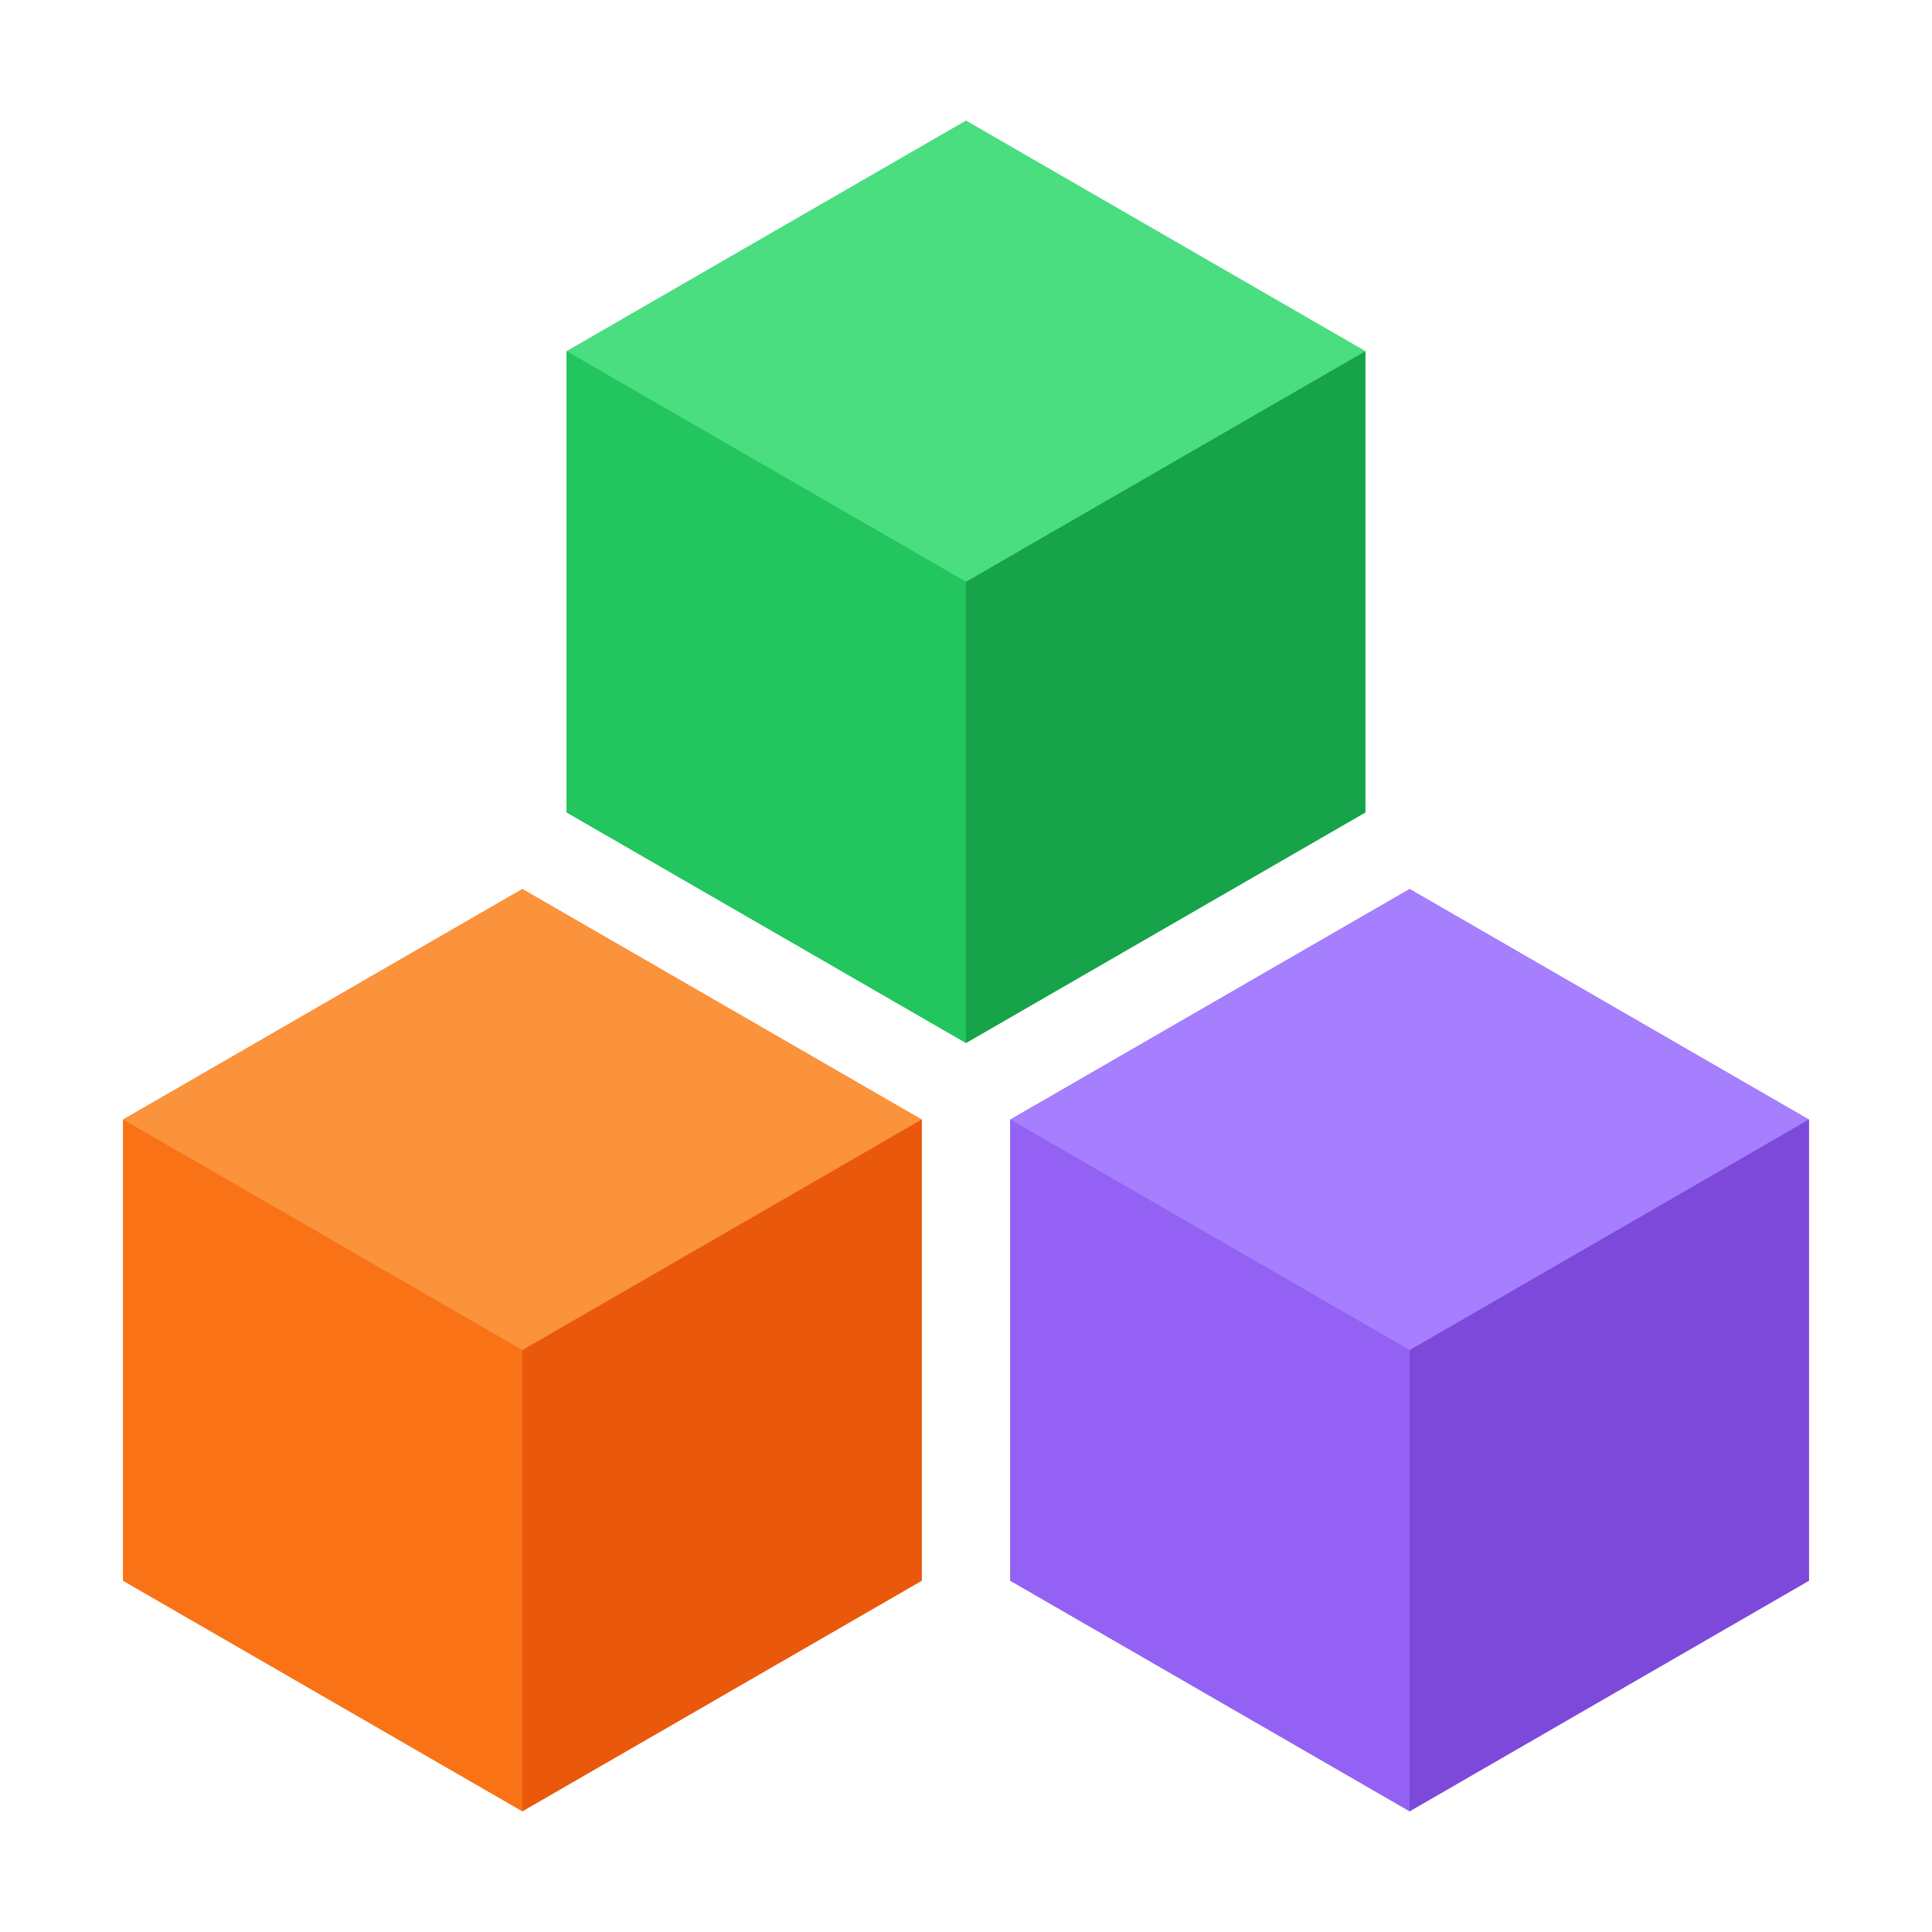
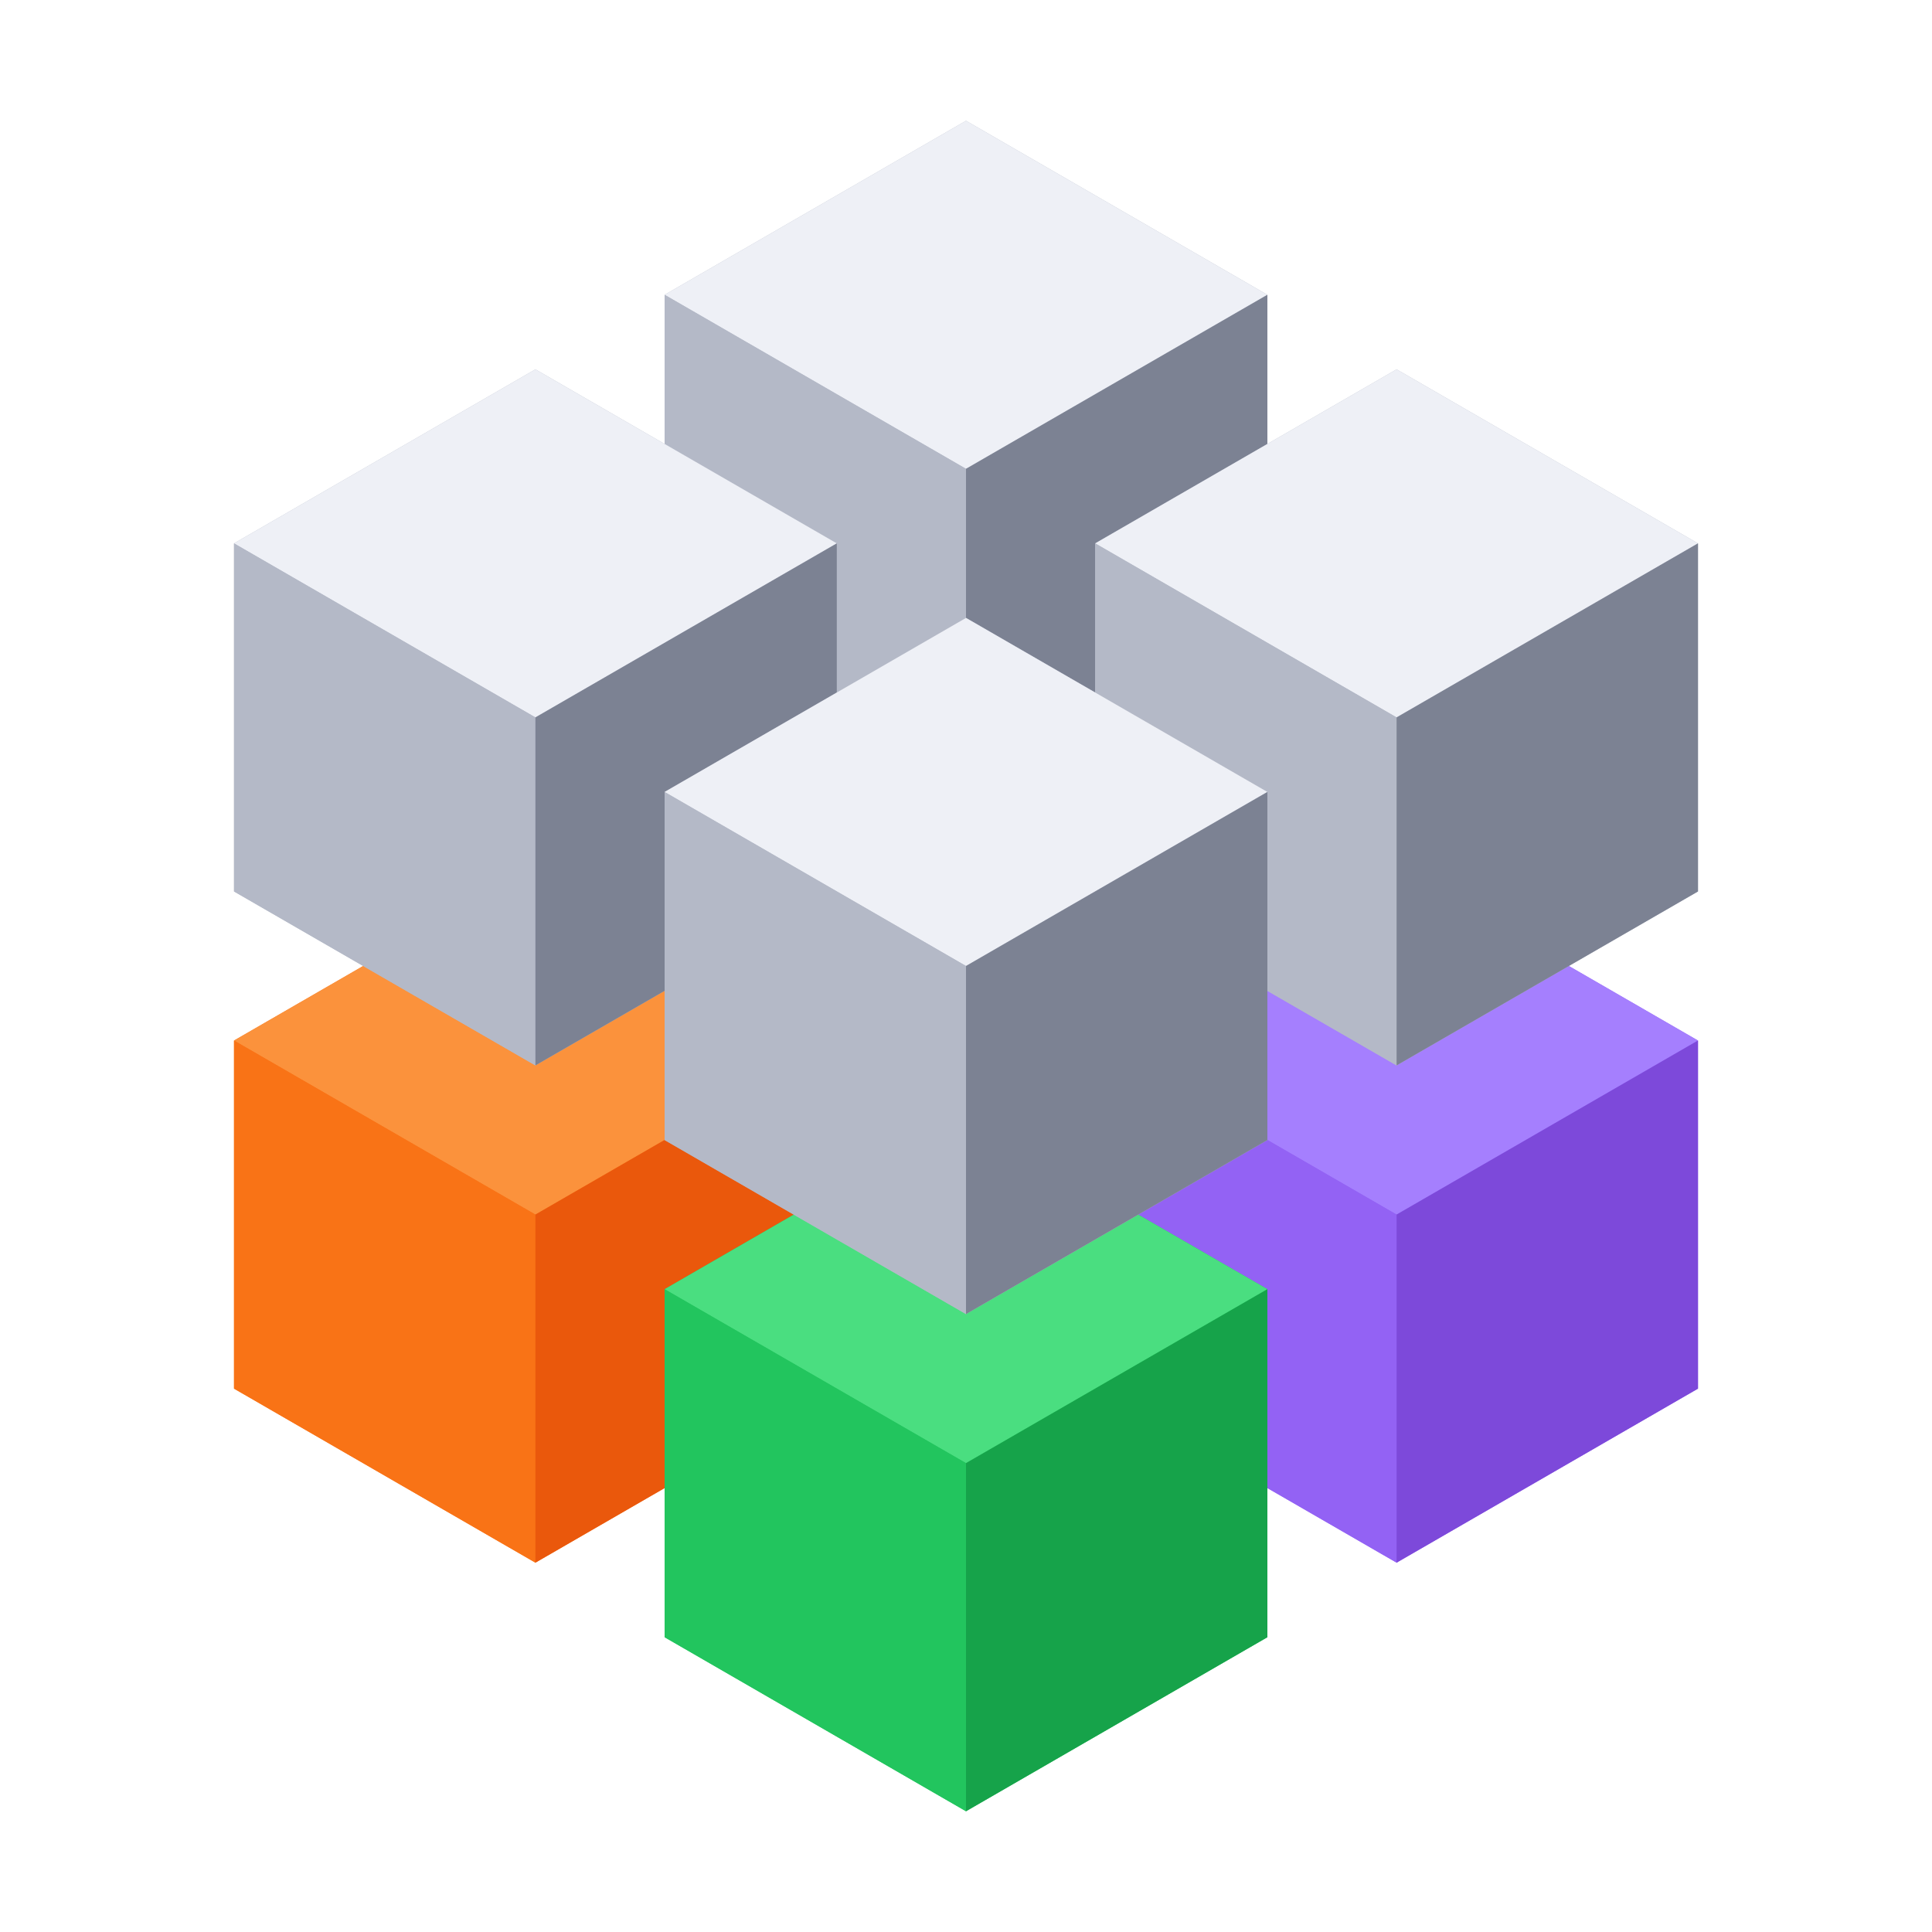
<svg xmlns="http://www.w3.org/2000/svg" viewBox="0 0 24 24" role="img" aria-label="Kollektiv">
-   <polygon points="12,1.5 16.961,4.364 16.961,10.092 12,12.956 7.039,10.092 7.039,4.364" fill="#22c55e" />
-   <polygon points="12,1.5 16.961,4.364 12,7.228 7.039,4.364" fill="#4ade80" />
-   <polygon points="7.039,4.364 12,7.228 12,12.956 7.039,10.092" fill="#22c55e" />
-   <polygon points="12,7.228 16.961,4.364 16.961,10.092 12,12.956" fill="#16a34a" />
-   <polygon points="6.489,11.044 11.45,13.908 11.45,19.636 6.489,22.5 1.529,19.636 1.529,13.908" fill="#f97316" />
-   <polygon points="6.489,11.044 11.45,13.908 6.489,16.772 1.529,13.908" fill="#fb923c" />
-   <polygon points="1.529,13.908 6.489,16.772 6.489,22.5 1.529,19.636" fill="#f97316" />
-   <polygon points="6.489,16.772 11.45,13.908 11.45,19.636 6.489,22.5" fill="#ea580c" />
-   <polygon points="17.511,11.044 22.471,13.908 22.471,19.636 17.511,22.5 12.55,19.636 12.55,13.908" fill="#9362f4" />
-   <polygon points="17.511,11.044 22.471,13.908 17.511,16.772 12.55,13.908" fill="#a57ffe" />
-   <polygon points="12.55,13.908 17.511,16.772 17.511,22.5 12.55,19.636" fill="#9362f4" />
-   <polygon points="17.511,16.772 22.471,13.908 22.471,19.636 17.511,22.5" fill="#7d49da" />
+   <polygon points="12,7.676 15.744,9.838 15.744,14.162 12,16.324 8.256,14.162 8.256,9.838" fill="#b4b9c7" />
+   <polygon points="12,7.676 15.744,9.838 12,12 8.256,9.838" fill="#eef0f6" />
+   <polygon points="8.256,9.838 12,12 12,16.324 8.256,14.162" fill="#b4b9c7" />
+   <polygon points="12,12 15.744,9.838 15.744,14.162 12,16.324" fill="#7c8293" />
+   <polygon points="6.651,10.765 10.395,12.926 10.395,17.25 6.651,19.412 2.907,17.25 2.907,12.926" fill="#f97316" />
+   <polygon points="6.651,10.765 10.395,12.926 6.651,15.088 2.907,12.926" fill="#fb923c" />
+   <polygon points="2.907,12.926 6.651,15.088 6.651,19.412 2.907,17.25" fill="#f97316" />
+   <polygon points="6.651,15.088 10.395,12.926 10.395,17.25 6.651,19.412" fill="#ea580c" />
+   <polygon points="17.349,10.765 21.093,12.926 21.093,17.25 17.349,19.412 13.605,17.25 13.605,12.926" fill="#9362f4" />
+   <polygon points="17.349,10.765 21.093,12.926 17.349,15.088 13.605,12.926" fill="#a57ffe" />
+   <polygon points="13.605,12.926 17.349,15.088 17.349,19.412 13.605,17.25" fill="#9362f4" />
+   <polygon points="17.349,15.088 21.093,12.926 21.093,17.25 17.349,19.412" fill="#7d49da" />
+   <polygon points="12,1.5 15.744,3.662 15.744,7.985 12,10.147 8.256,7.985 8.256,3.662" fill="#b4b9c7" />
+   <polygon points="12,1.5 15.744,3.662 12,5.824 8.256,3.662" fill="#eef0f6" />
+   <polygon points="8.256,3.662 12,5.824 12,10.147 8.256,7.985" fill="#b4b9c7" />
+   <polygon points="12,5.824 15.744,3.662 15.744,7.985 12,10.147" fill="#7c8293" />
+   <polygon points="12,13.853 15.744,16.015 15.744,20.338 12,22.5 8.256,20.338 8.256,16.015" fill="#22c55e" />
+   <polygon points="12,13.853 15.744,16.015 12,18.176 8.256,16.015" fill="#4ade80" />
+   <polygon points="8.256,16.015 12,18.176 12,22.5 8.256,20.338" fill="#22c55e" />
+   <polygon points="12,18.176 15.744,16.015 15.744,20.338 12,22.5" fill="#16a34a" />
+   <polygon points="6.651,4.588 10.395,6.75 10.395,11.074 6.651,13.235 2.907,11.074 2.907,6.75" fill="#b4b9c7" />
+   <polygon points="6.651,4.588 10.395,6.75 6.651,8.912 2.907,6.75" fill="#eef0f6" />
+   <polygon points="2.907,6.75 6.651,8.912 6.651,13.235 2.907,11.074" fill="#b4b9c7" />
+   <polygon points="6.651,8.912 10.395,6.75 10.395,11.074 6.651,13.235" fill="#7c8293" />
+   <polygon points="17.349,4.588 21.093,6.75 21.093,11.074 17.349,13.235 13.605,11.074 13.605,6.75" fill="#b4b9c7" />
+   <polygon points="17.349,4.588 21.093,6.75 17.349,8.912 13.605,6.75" fill="#eef0f6" />
+   <polygon points="13.605,6.75 17.349,8.912 17.349,13.235 13.605,11.074" fill="#b4b9c7" />
+   <polygon points="17.349,8.912 21.093,6.75 21.093,11.074 17.349,13.235" fill="#7c8293" />
+   <polygon points="12,7.676 15.744,9.838 15.744,14.162 12,16.324 8.256,14.162 8.256,9.838" fill="#b4b9c7" />
+   <polygon points="12,7.676 15.744,9.838 12,12 8.256,9.838" fill="#eef0f6" />
+   <polygon points="8.256,9.838 12,12 12,16.324 8.256,14.162" fill="#b4b9c7" />
+   <polygon points="12,12 15.744,9.838 15.744,14.162 12,16.324" fill="#7c8293" />
</svg>
